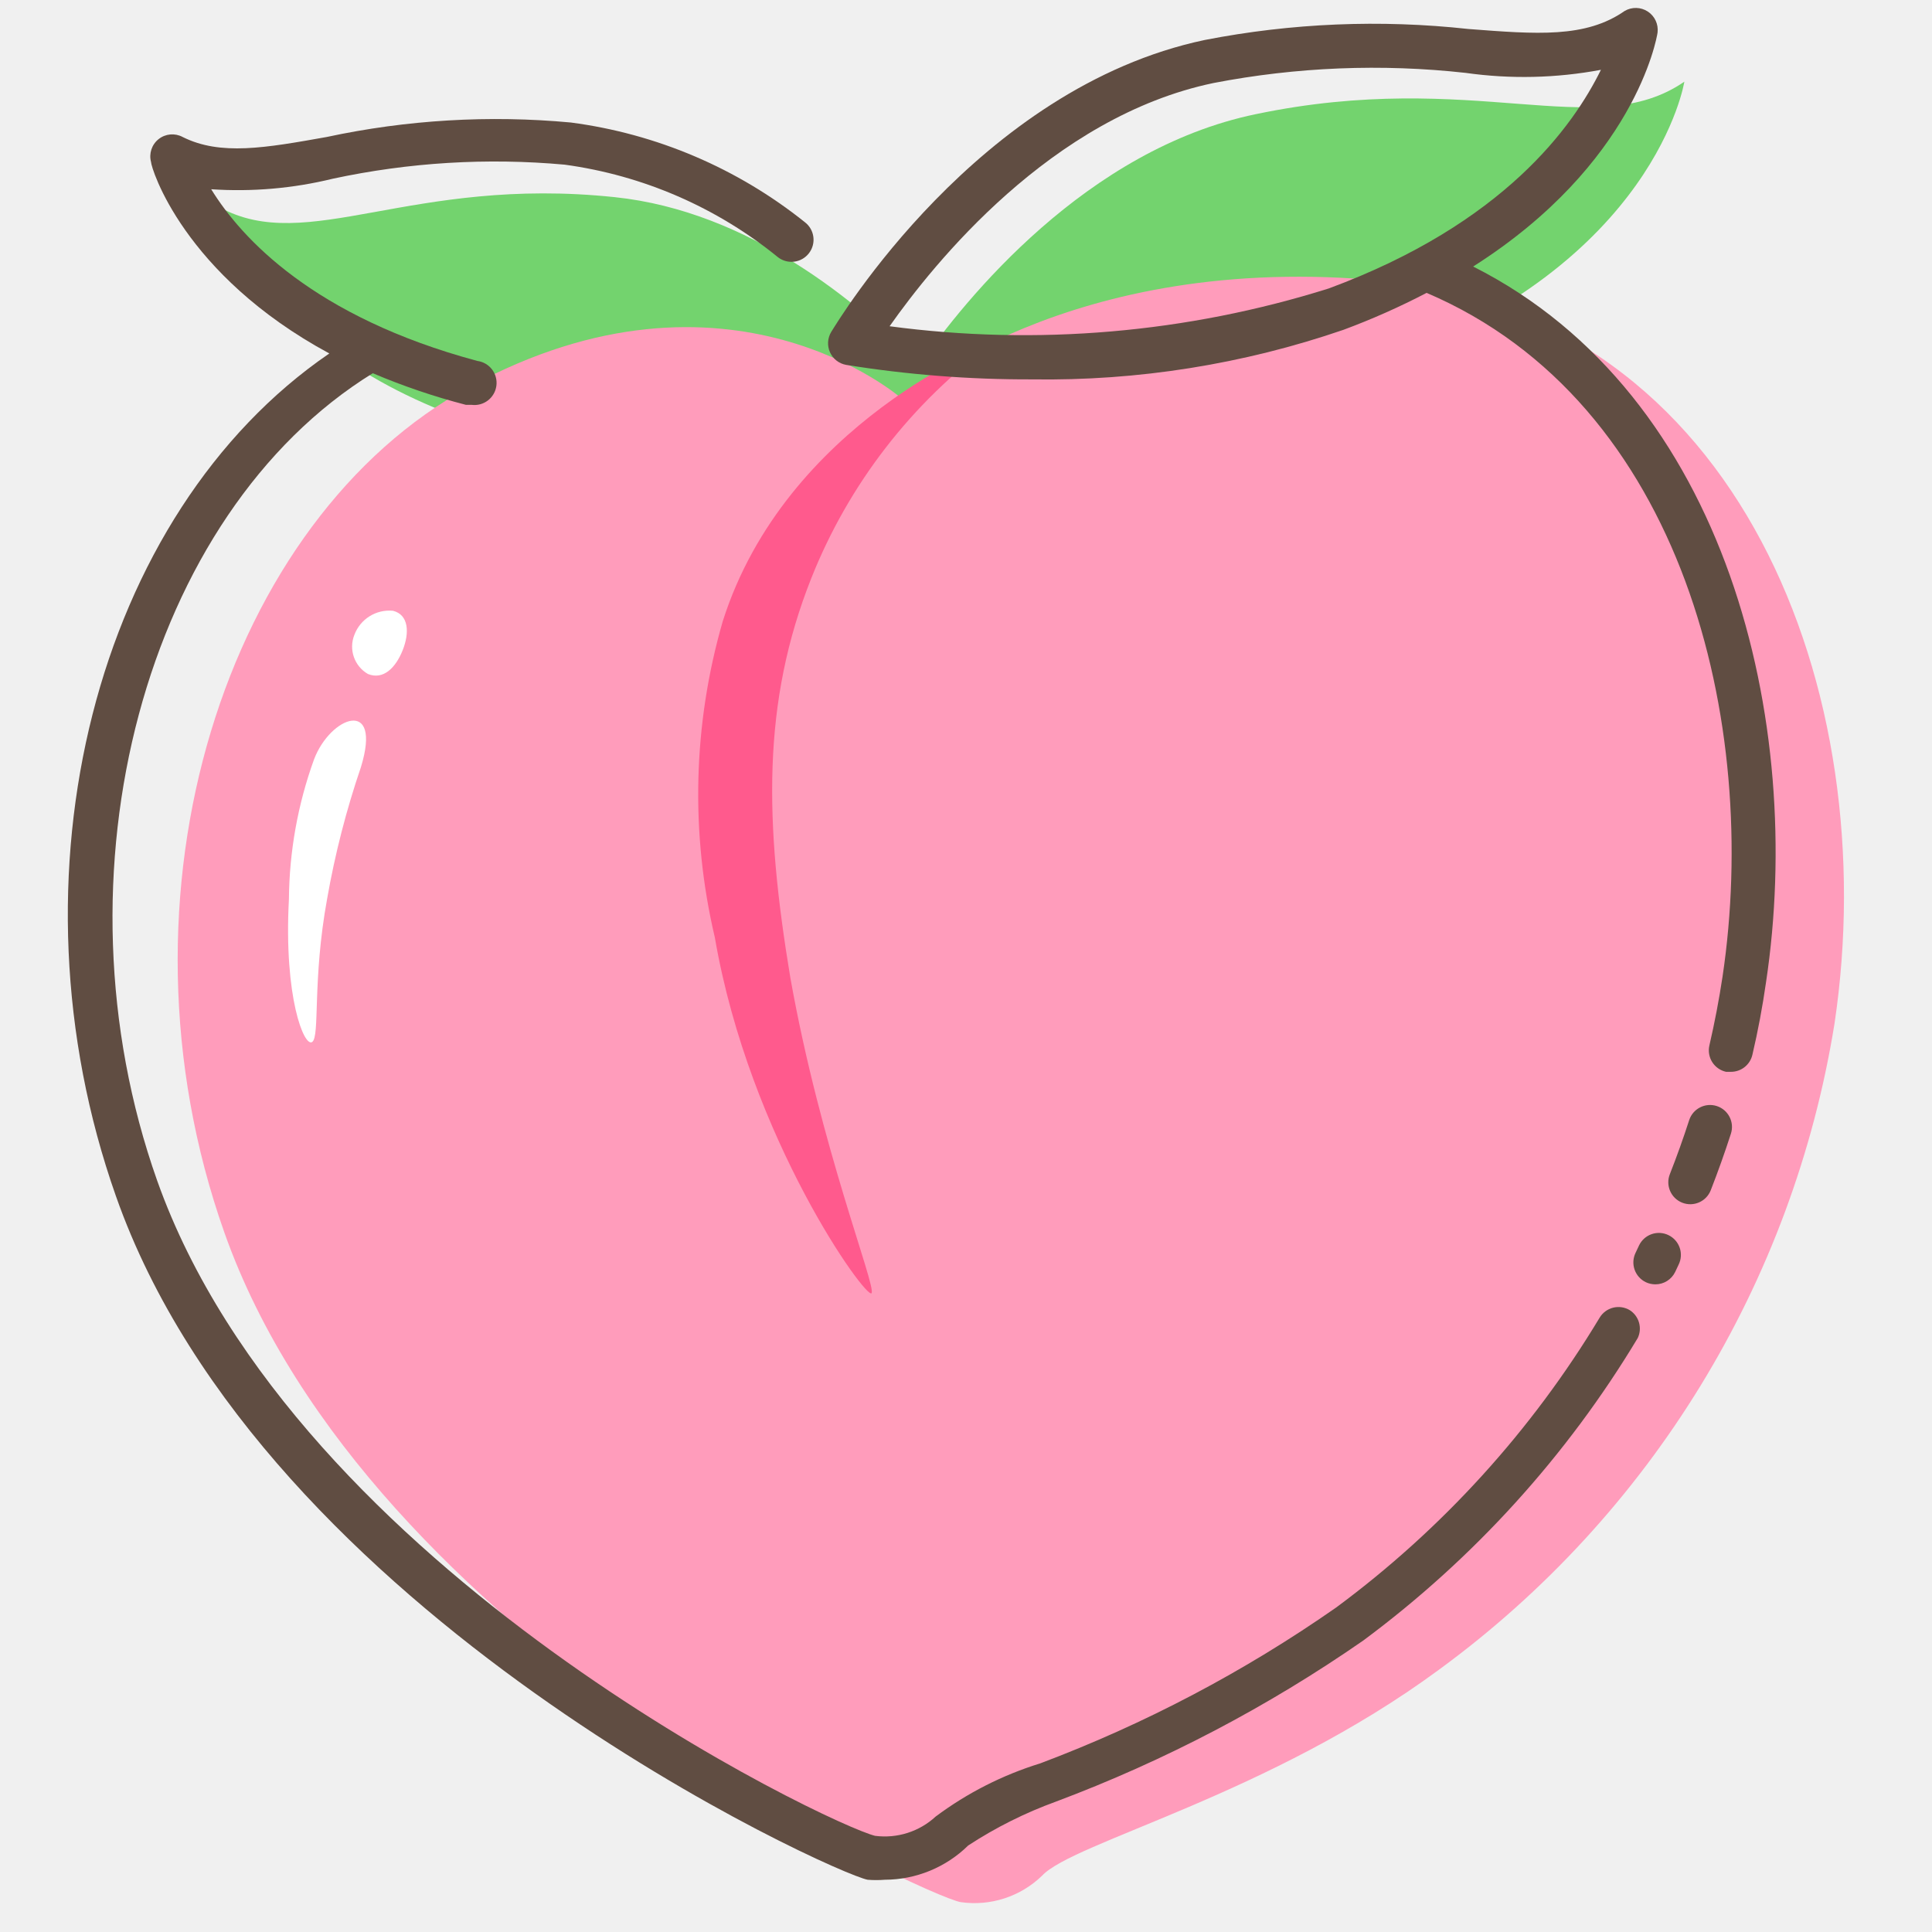
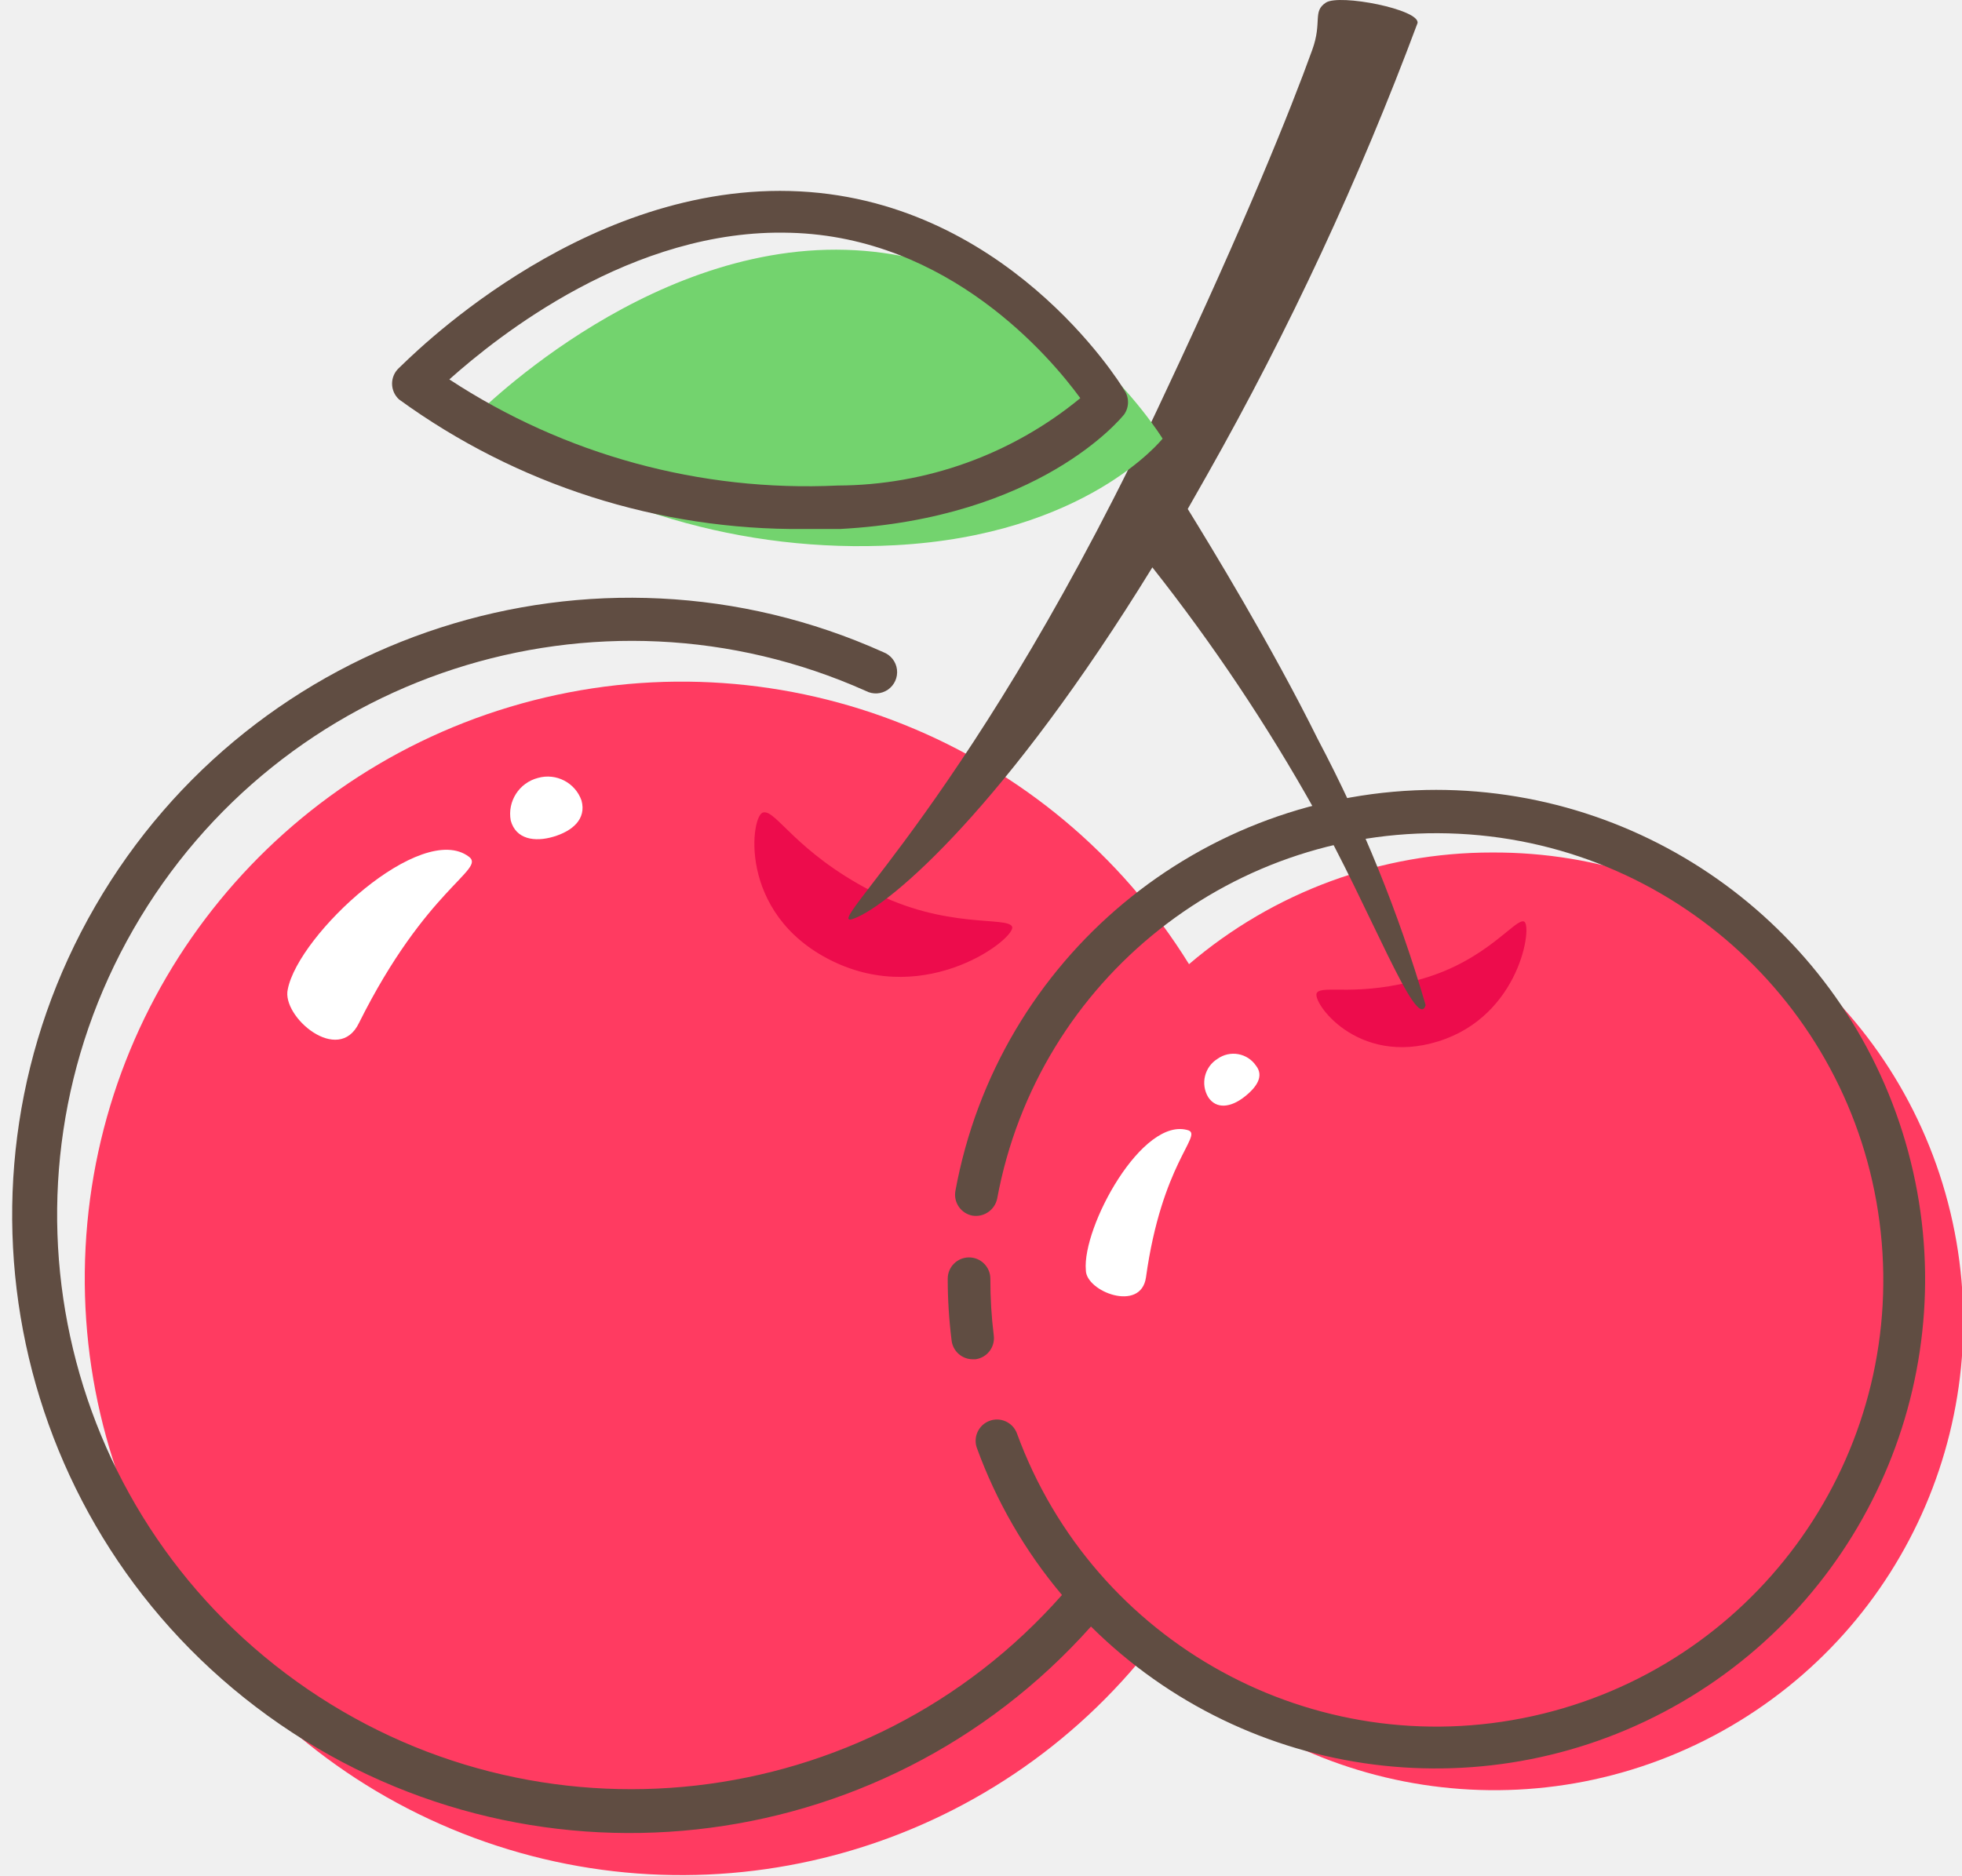
- <svg xmlns="http://www.w3.org/2000/svg" t="1616650799052" class="icon" viewBox="0 0 1024 1024" version="1.1" p-id="1129" width="32" height="32">
+ <svg xmlns="http://www.w3.org/2000/svg" t="1616665239386" class="icon" viewBox="0 0 1071 1024" version="1.1" p-id="1153" width="33.469" height="32">
  <defs>
    <style type="text/css" />
  </defs>
-   <path d="M665.6 60.509c-89.833 18.618-154.065 97.978-178.269 132.887-32.116-33.047-90.298-81.455-161.513-88.902C217.6 93.091 162.909 135.447 116.364 109.847c0 0 23.273 86.109 159.651 121.484 111.476 28.858 238.08-7.447 238.08-7.447s-2.793-3.956-8.145-10.24a535.273 535.273 0 0 0 228.073-21.876c143.593-52.131 158.72-148.48 158.72-148.48-47.244 32.582-111.476-6.982-227.142 17.222z" fill="#73D36E" p-id="1130" />
-   <path d="M478.022 211.316s87.273-78.895 256-62.371c187.811 18.618 264.611 217.6 238.313 393.542a528.058 528.058 0 0 1-209.455 342.342c-90.531 66.793-194.095 91.462-210.618 109.382a51.433 51.433 0 0 1-43.055 13.964c-17.455-2.793-313.716-138.473-390.284-354.909-63.767-180.131 1.396-378.415 129.862-448.233 137.309-74.705 229.236 6.284 229.236 6.284z" fill="#FF9CBB" p-id="1131" />
-   <path d="M526.429 181.76a285.324 285.324 0 0 0-96.349 124.509c-26.298 66.095-24.902 129.396-11.171 212.015 16.058 90.065 45.382 162.909 43.055 167.098s-64.698-81.687-83.084-188.509a330.24 330.24 0 0 1 4.189-167.564c33.513-105.658 143.36-147.549 143.36-147.549z" fill="#FF5A8D" p-id="1132" />
-   <path d="M863.884 694.458a11.636 11.636 0 0 0-16.058 3.956 532.48 532.48 0 0 1-139.636 153.6 712.611 712.611 0 0 1-156.858 82.618 182.691 182.691 0 0 0-55.389 28.16 39.796 39.796 0 0 1-32.116 10.24c-23.273-5.585-306.735-139.636-380.509-347.229-57.716-162.909-6.284-353.513 114.269-427.985a351.884 351.884 0 0 0 49.338 16.756h3.025a11.636 11.636 0 0 0 3.025-23.273c-86.575-23.273-124.975-64.931-141.033-90.996a211.316 211.316 0 0 0 64.465-5.585 409.135 409.135 0 0 1 122.88-7.447 227.607 227.607 0 0 1 113.105 49.105 11.636 11.636 0 0 0 14.196-18.618A250.647 250.647 0 0 0 302.545 64.931a427.985 427.985 0 0 0-129.396 7.68c-32.582 5.818-56.32 10.007-76.335 0a11.636 11.636 0 0 0-16.756 13.265c0 3.025 16.989 59.578 94.487 101.469C50.735 272.058 1.396 463.825 61.44 633.949 139.636 856.436 442.182 993.047 459.869 996.305a56.32 56.32 0 0 0 9.076 0 63.302 63.302 0 0 0 44.218-18.153 225.513 225.513 0 0 1 46.545-23.273 743.331 743.331 0 0 0 162.909-85.411 556.218 556.218 0 0 0 145.455-160.349 11.636 11.636 0 0 0-4.189-14.662zM884.364 654.662a11.636 11.636 0 0 0-15.593 5.353l-1.862 3.956a11.636 11.636 0 0 0 5.353 15.593 11.869 11.869 0 0 0 5.12 1.164 11.636 11.636 0 0 0 10.473-6.516l1.862-3.956a11.636 11.636 0 0 0-5.353-15.593zM909.964 586.24a11.636 11.636 0 0 0-14.662 7.447q-4.655 14.429-10.24 28.625a11.636 11.636 0 0 0 21.644 8.611q5.818-14.895 10.705-30.022a11.636 11.636 0 0 0-7.447-14.662z" fill="#604D42" p-id="1133" />
-   <path d="M780.8 141.265c85.411-54.225 97.28-120.553 97.745-124.044A11.636 11.636 0 0 0 861.091 5.818c-20.713 14.429-46.545 12.335-82.851 9.542a465.455 465.455 0 0 0-139.636 5.818C518.051 46.545 443.811 170.822 440.553 175.942a11.636 11.636 0 0 0 7.913 17.455 607.884 607.884 0 0 0 98.444 7.68 485.004 485.004 0 0 0 165.236-26.298 384.698 384.698 0 0 0 43.985-19.549c136.378 58.182 176.873 228.305 156.858 362.356-1.862 12.335-4.189 24.436-6.982 36.538a11.636 11.636 0 0 0 8.844 13.964h2.56a11.636 11.636 0 0 0 11.404-9.076q4.422-18.851 7.215-38.4c20.713-137.309-20.015-311.156-155.229-379.345z m-76.567 11.636a538.996 538.996 0 0 1-232.727 20.015c23.273-33.047 85.644-111.011 171.753-128.931a445.905 445.905 0 0 1 133.585-5.353 221.091 221.091 0 0 0 71.68-1.629c-14.662 29.789-51.2 81.455-144.291 115.898z" fill="#604D42" p-id="1134" />
-   <path d="M166.4 402.618a223.185 223.185 0 0 0-13.265 74.007c-2.793 52.131 8.145 78.662 12.335 75.636s0-32.582 7.913-75.869a463.593 463.593 0 0 1 17.92-69.818c11.404-37.236-16.291-26.996-24.902-3.956zM208.291 323.724a19.782 19.782 0 0 0-20.48 12.8 16.756 16.756 0 0 0 7.215 20.713c8.145 3.258 14.662-3.258 18.385-12.567s3.258-18.851-5.12-20.945z" fill="#FFFFFF" p-id="1135" />
+   <path d="M814.518 465.473a254.362 254.362 0 0 0-165.464 60.973 325.807 325.807 0 1 0-19.316 370.955A255.992 255.992 0 1 0 814.518 465.473z" fill="#FF3B61" p-id="1154" />
+   <path d="M416.801 443.597c-6.749 0-15.127 55.155 37.235 80.986s101-12.8 98.44-18.618-36.304 1.629-77.03-19.548-51.896-44.217-58.645-42.82zM831.972 503.174c-4.654-2.094-20.014 20.945-55.387 31.184s-54.456 3.258-57.714 7.68 21.643 40.493 66.325 26.53 51.431-63.3 46.777-65.394z" fill="#ED0C4C" p-id="1155" />
+   <path d="M719.336 403.57c-25.366-51.198-58.645-105.655-70.979-125.669l10.705-18.85A1728.408 1728.408 0 0 0 773.793 12.601c1.396-7.447-42.588-16.058-50.035-11.171s-1.862 10.472-7.447 25.832c-11.636 32.348-37.002 95.182-79.823 186.176-103.793 223.411-190.83 295.787-170.351 288.107s83.081-61.903 162.904-191.761a1007.908 1007.908 0 0 1 88.666 132.65c29.788 52.595 55.853 122.178 60.507 106.353a777.516 777.516 0 0 0-58.878-145.217z" fill="#604D42" p-id="1156" />
+   <path d="M634.626 239.502S573.654 139.666 461.716 136.408s-204.793 93.088-204.793 93.088A362.344 362.344 0 0 0 488.711 297.682c104.258-5.585 145.915-58.18 145.915-58.18z" fill="#73D36E" p-id="1157" />
+   <path d="M157.086 540.176c-3.491 14.894 27.694 41.657 38.864 18.385C232.72 484.789 265.3 474.782 255.992 467.8c-26.065-19.781-93.088 42.355-98.906 72.376zM293.692 424.747a20.247 20.247 0 0 0-14.894 23.272c2.793 10.24 13.032 11.869 23.272 8.843s18.152-9.542 15.359-19.781a19.548 19.548 0 0 0-23.737-12.334zM592.737 693.538c0 11.636 30.021 23.272 32.813 3.956 8.611-62.136 30.719-77.263 23.272-80.288-25.134-8.145-58.18 52.827-56.085 76.332zM685.592 581.833a14.894 14.894 0 0 0-20.945-3.724 15.359 15.359 0 0 0-5.12 20.945c4.422 6.749 12.334 5.585 19.548 0s10.938-11.636 6.516-17.221z" fill="#FFFFFF" p-id="1158" />
+   <path d="M784.498 431.263a267.162 267.162 0 0 0-262.973 218.989 11.636 11.636 0 0 0 9.309 13.498 11.869 11.869 0 0 0 13.498-9.309 243.89 243.89 0 1 1 10.705 127.996 11.636 11.636 0 0 0-21.876 7.912 265.3 265.3 0 0 0 46.544 80.521 313.473 313.473 0 1 1-107.051-493.598 11.636 11.636 0 1 0 9.542-21.177 337.211 337.211 0 1 0 113.334 531.997 267.162 267.162 0 1 0 188.037-456.828z" fill="#604D42" p-id="1159" />
+   <path d="M531.066 742.177h1.396a11.636 11.636 0 0 0 10.007-13.032 245.985 245.985 0 0 1-1.862-30.952 11.636 11.636 0 1 0-23.272 0 270.187 270.187 0 0 0 2.094 33.512 11.636 11.636 0 0 0 11.636 10.472zM438.909 288.839h19.548c108.913-5.818 153.362-60.274 155.224-62.602a11.636 11.636 0 0 0 0-13.265c-2.56-4.422-65.627-105.655-182.452-108.68s-209.448 93.088-213.404 96.579a11.636 11.636 0 0 0 0 17.221 370.024 370.024 0 0 0 221.084 70.747z m-7.447-161.74c86.572 2.327 141.959 67.954 158.249 90.295a209.448 209.448 0 0 1-132.417 47.708 355.828 355.828 0 0 1-212.008-57.947c26.065-23.272 99.837-82.615 185.943-80.056z" fill="#604D42" p-id="1160" />
</svg>
